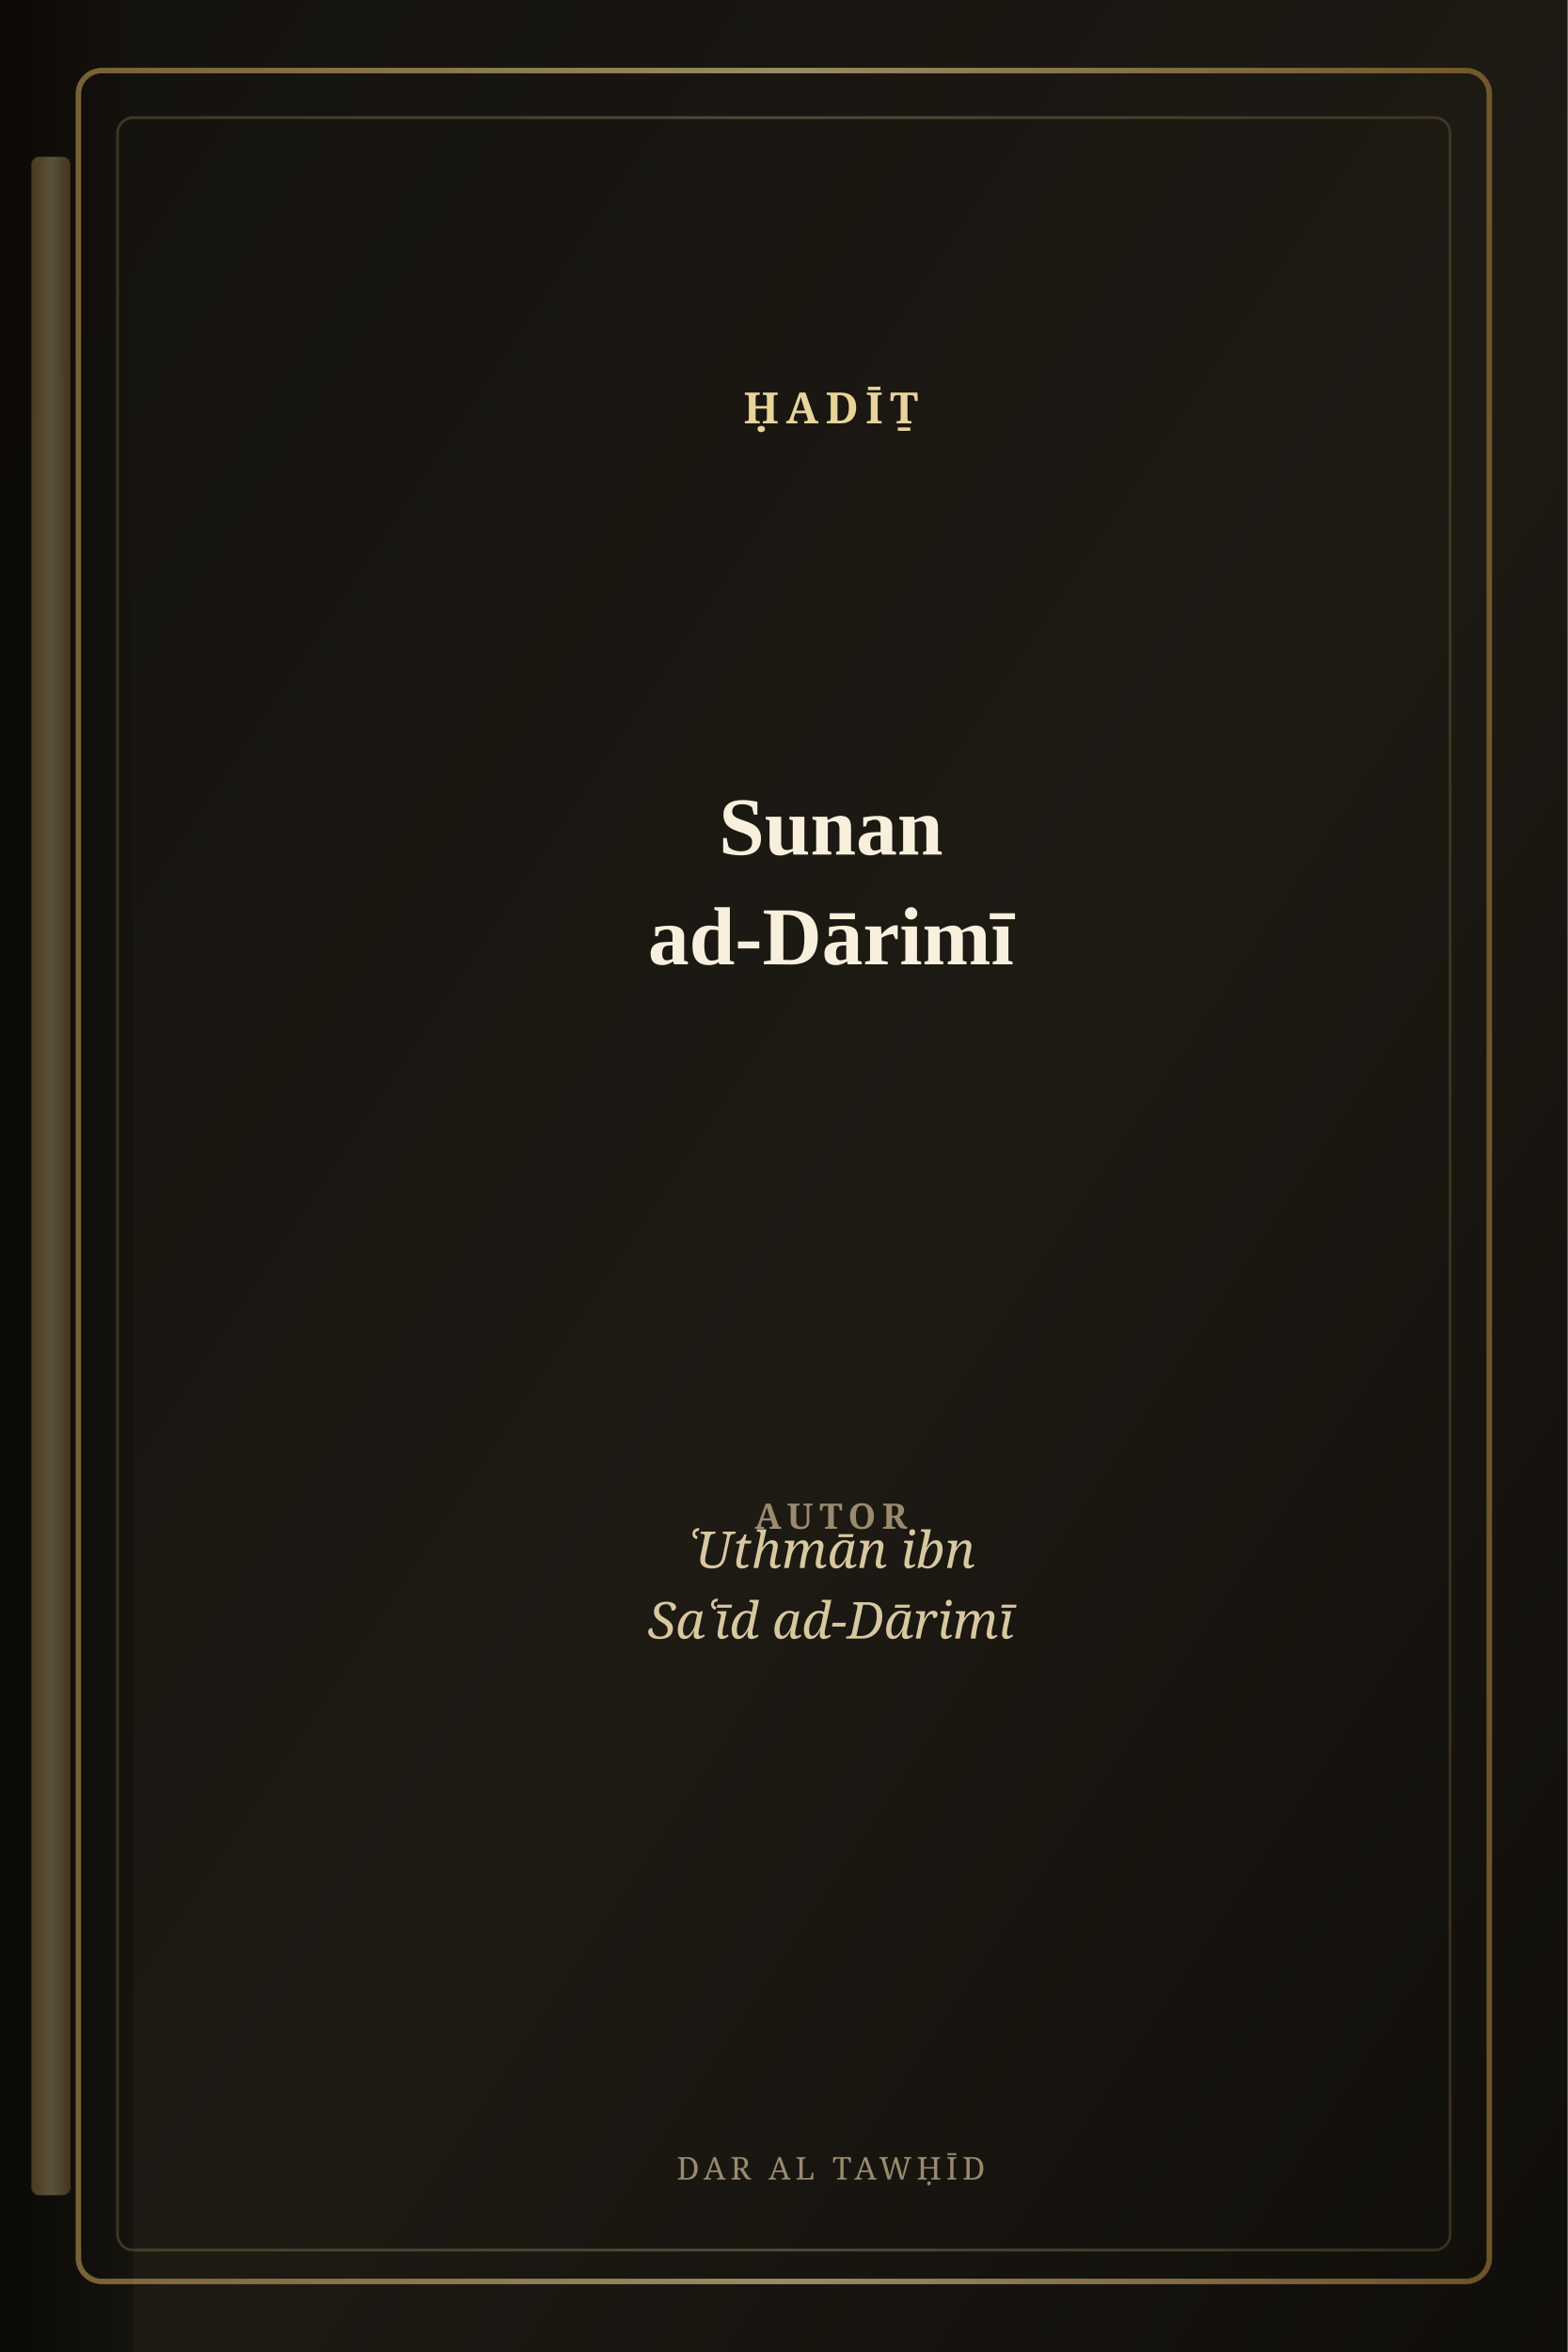
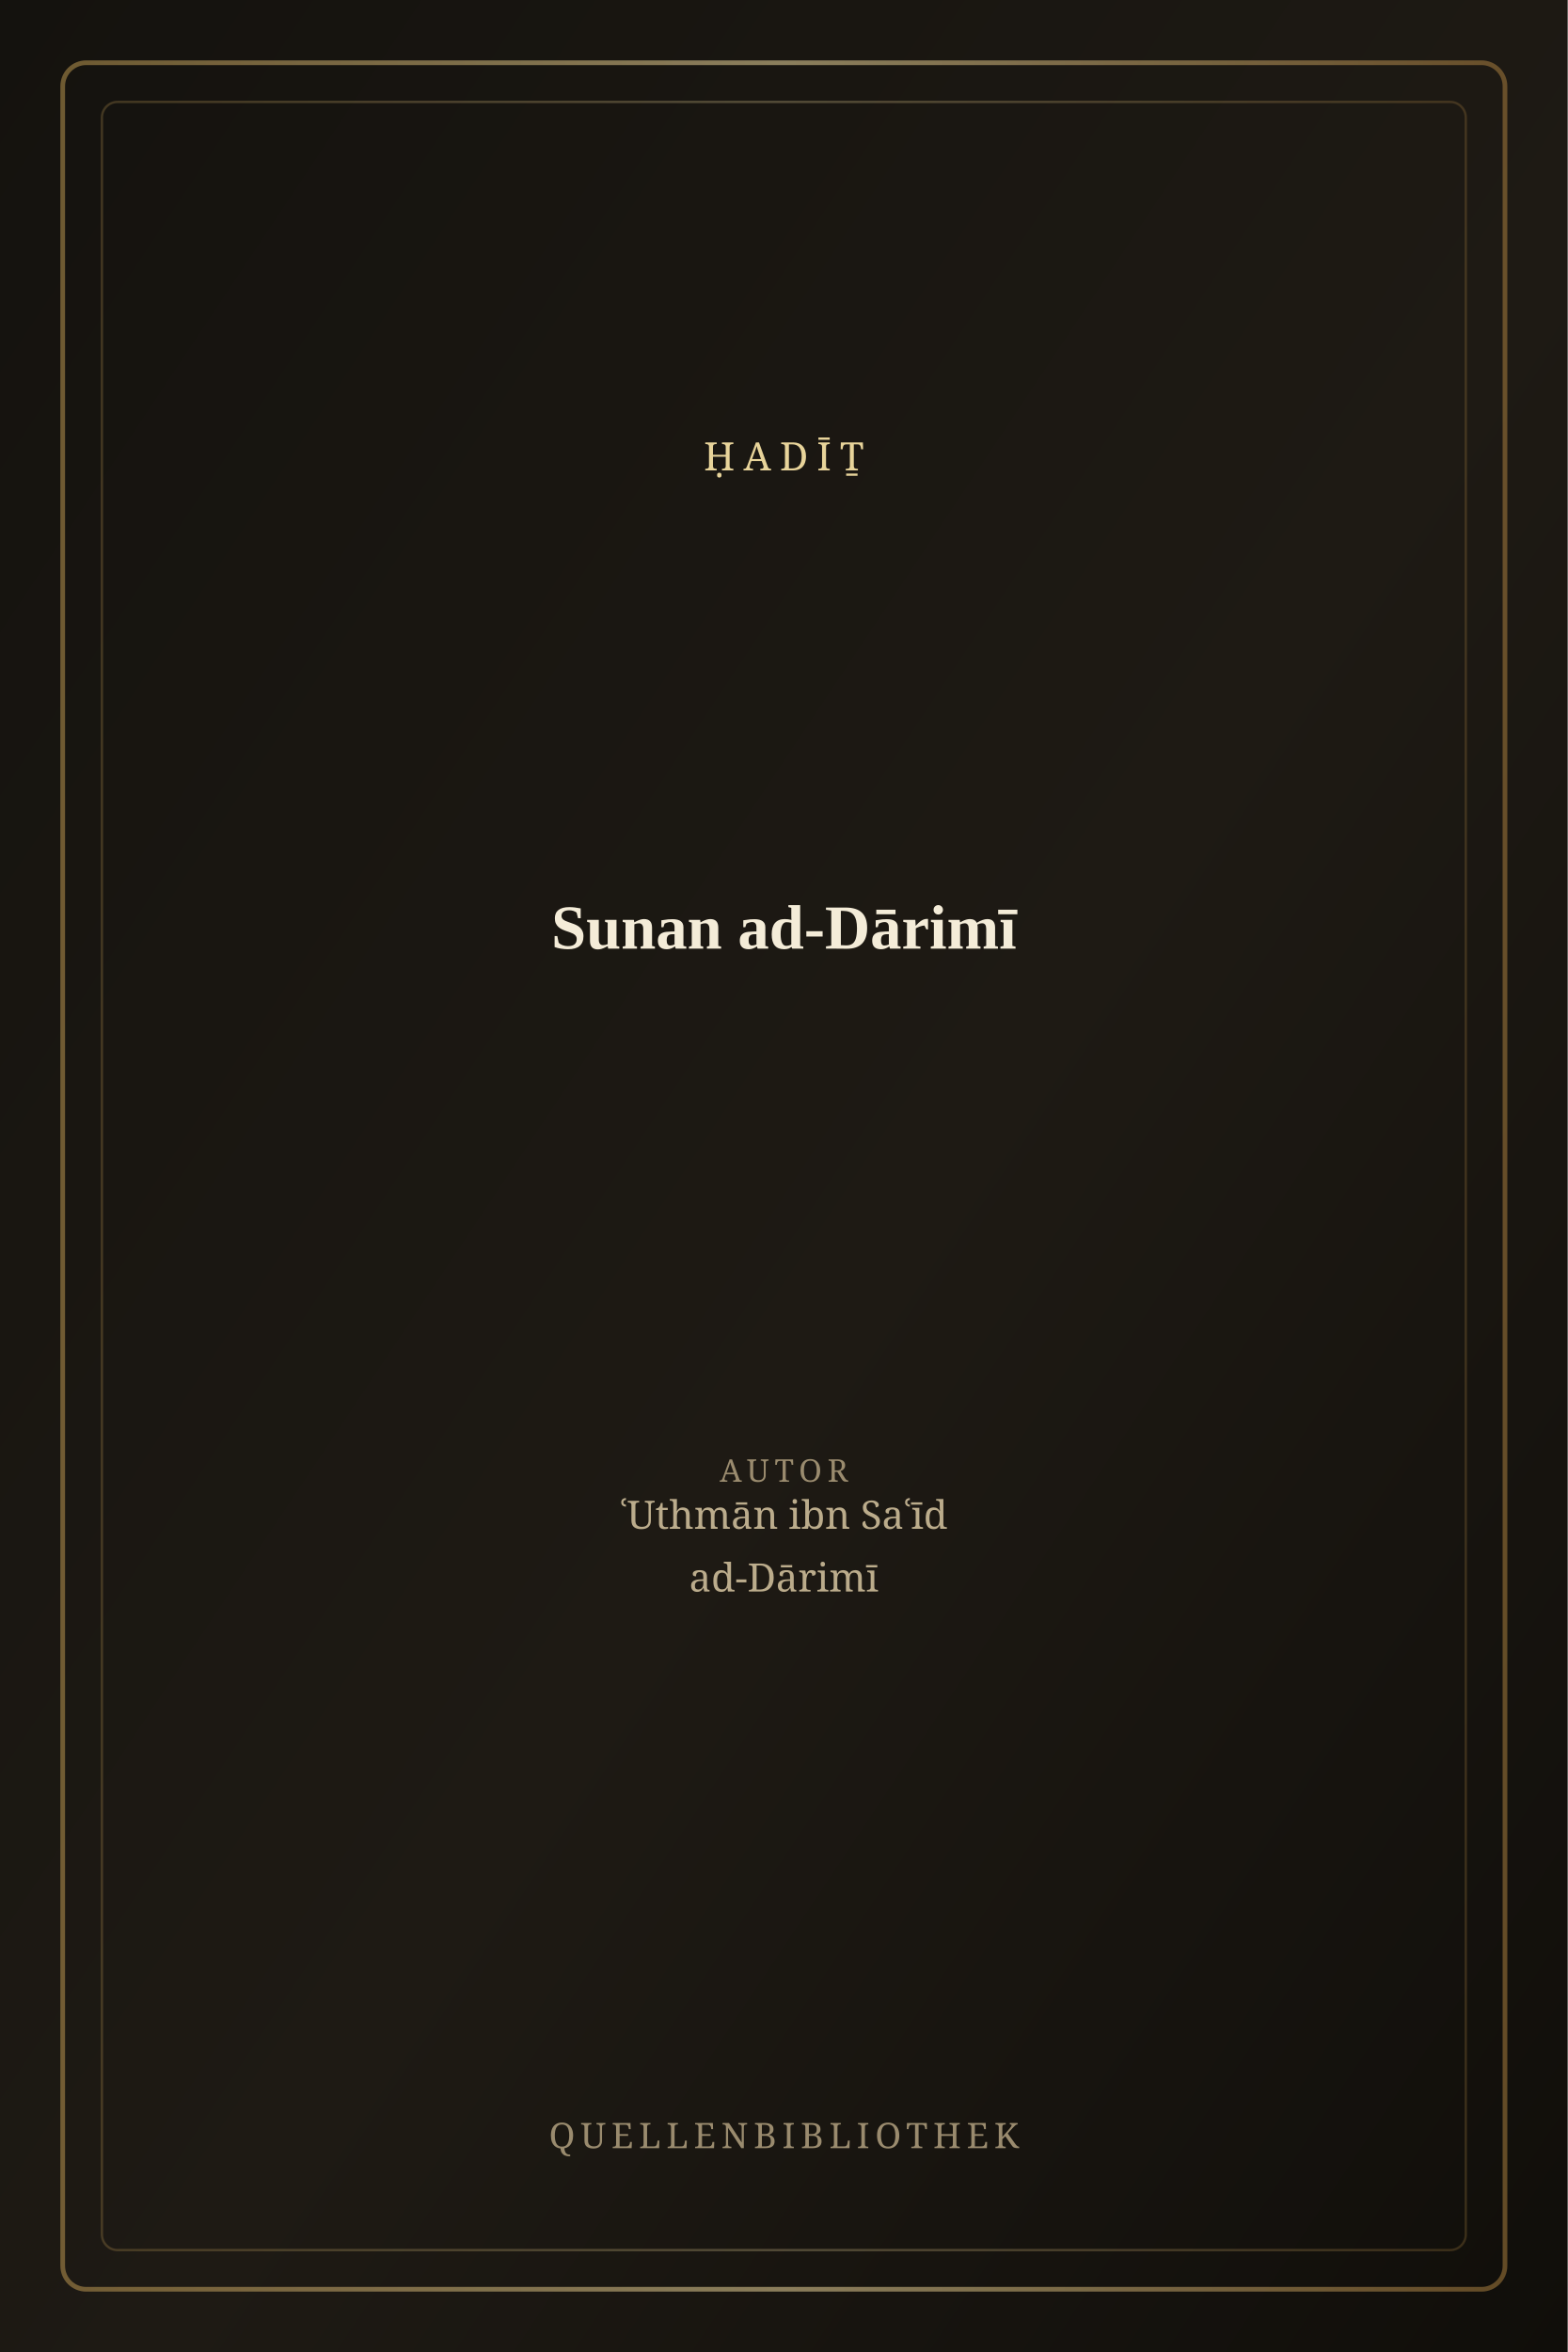
<svg xmlns="http://www.w3.org/2000/svg" viewBox="0 0 400 600" role="img" aria-label="Buchcover: Sunan ad-Dārimī">
  <defs>
    <linearGradient id="bg" x1="0%" y1="0%" x2="100%" y2="100%">
      <stop offset="0%" stop-color="#14120e" />
      <stop offset="55%" stop-color="#1e1a14" />
      <stop offset="100%" stop-color="#100e0a" />
    </linearGradient>
    <linearGradient id="gold" x1="0%" y1="0%" x2="100%" y2="0%">
      <stop offset="0%" stop-color="#b8944f" />
      <stop offset="50%" stop-color="#e8d49a" />
      <stop offset="100%" stop-color="#a67c3d" />
    </linearGradient>
-     <linearGradient id="spine" x1="0%" y1="0%" x2="100%" y2="0%">
-       <stop offset="0%" stop-color="#0a0806" />
-       <stop offset="100%" stop-color="#14120e" />
-     </linearGradient>
  </defs>
  <rect width="400" height="600" fill="url(#bg)" />
-   <rect x="0" y="0" width="34" height="600" fill="url(#spine)" opacity="0.92" />
-   <rect x="8" y="40" width="10" height="520" rx="2" fill="url(#gold)" opacity="0.35" />
-   <rect x="20" y="18" width="360" height="564" rx="6" fill="none" stroke="url(#gold)" stroke-width="1.4" opacity="0.62" />
-   <rect x="30" y="30" width="340" height="544" rx="4" fill="none" stroke="url(#gold)" stroke-width="0.7" opacity="0.28" />
-   <text x="212" y="108" text-anchor="middle" fill="#e8d49a" font-family="Georgia,serif" font-size="11" font-weight="700" letter-spacing="1.8">ḤADĪṮ</text>
-   <line x1="78" y1="124" x2="346" y2="124" stroke="url(#gold)" stroke-width="0.9" opacity="0.48" />
-   <text x="212" y="218" text-anchor="middle" fill="#f8f0dc" font-family="Georgia,'Times New Roman',serif" font-size="21" font-weight="700">Sunan</text>
-   <text x="212" y="246" text-anchor="middle" fill="#f8f0dc" font-family="Georgia,'Times New Roman',serif" font-size="21" font-weight="700">ad-Dārimī</text>
-   <line x1="78" y1="372" x2="346" y2="372" stroke="url(#gold)" stroke-width="0.7" opacity="0.38" />
-   <text x="212" y="390" text-anchor="middle" fill="#9a8b6e" font-family="Georgia,serif" font-size="9" font-weight="700" letter-spacing="1.6">AUTOR</text>
-   <text x="212" y="400" text-anchor="middle" fill="#d8c8a0" font-family="Georgia,serif" font-size="13" font-style="italic">ʿUthmān ibn</text>
-   <text x="212" y="418" text-anchor="middle" fill="#d8c8a0" font-family="Georgia,serif" font-size="13" font-style="italic">Saʿīd ad-Dārimī</text>
-   <text x="212" y="556" text-anchor="middle" fill="#9a8b6e" font-family="Georgia,serif" font-size="8" letter-spacing="1.2">DAR AL TAWḤĪD</text>
+   <rect x="16" y="16" width="368" height="568" rx="6" fill="none" stroke="url(#gold)" stroke-width="1.2" opacity="0.55" />
+   <rect x="26" y="26" width="348" height="548" rx="4" fill="none" stroke="url(#gold)" stroke-width="0.6" opacity="0.28" />
+   <text x="200" y="120" text-anchor="middle" fill="#e8d49a" font-family="Georgia,serif" font-size="10" letter-spacing="2.2">ḤADĪṮ</text>
+   <line x1="90" y1="136" x2="310" y2="136" stroke="url(#gold)" stroke-width="0.8" opacity="0.45" />
+   <text x="200" y="242" text-anchor="middle" fill="#f4ecd8" font-family="Georgia,'Times New Roman',serif" font-size="16" font-weight="600">Sunan ad-Dārimī</text>
+   <line x1="90" y1="360" x2="310" y2="360" stroke="url(#gold)" stroke-width="0.6" opacity="0.35" />
+   <text x="200" y="378" text-anchor="middle" fill="#9a8b6e" font-family="Georgia,serif" font-size="8" letter-spacing="1.4">AUTOR</text>
+   <text x="200" y="390" text-anchor="middle" fill="#c9b896" font-family="Georgia,serif" font-size="10" opacity="0.92">ʿUthmān ibn Saʿīd</text>
+   <text x="200" y="406" text-anchor="middle" fill="#c9b896" font-family="Georgia,serif" font-size="10" opacity="0.92">ad-Dārimī</text>
+   <text x="200" y="548" text-anchor="middle" fill="#9a8b6e" font-family="Georgia,serif" font-size="9" letter-spacing="1.4">QUELLENBIBLIOTHEK</text>
</svg>
